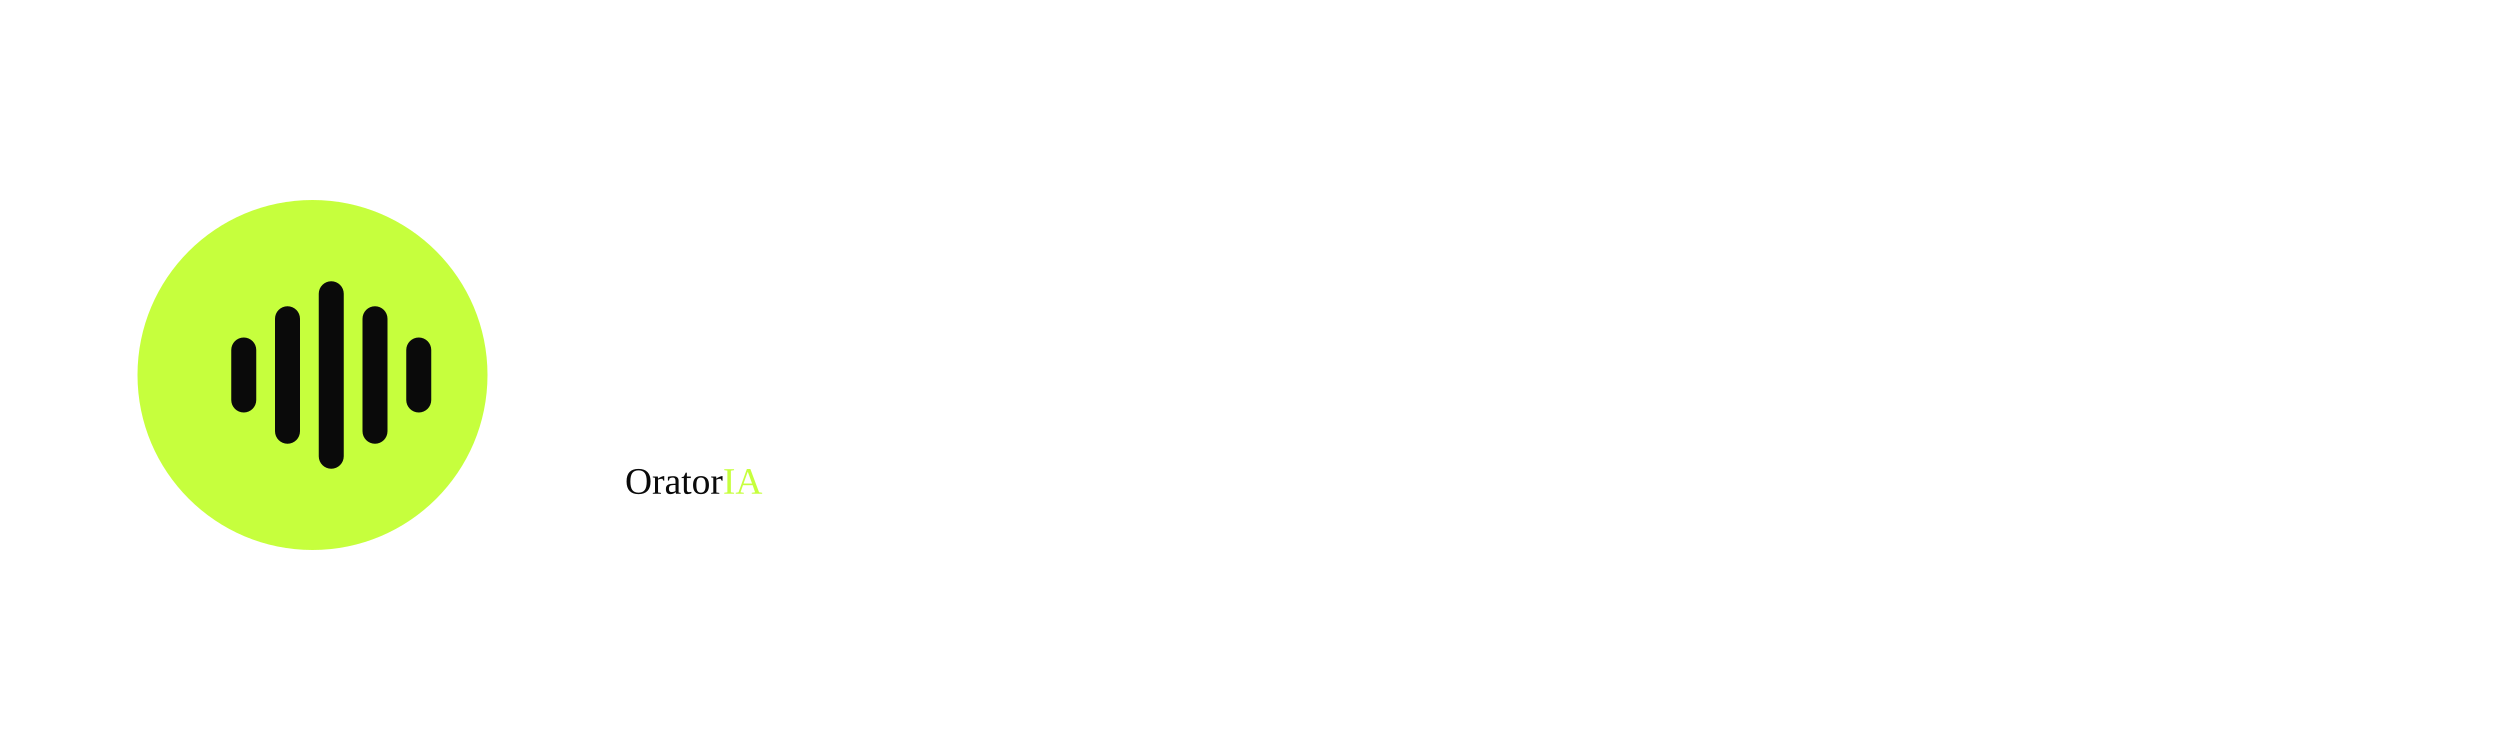
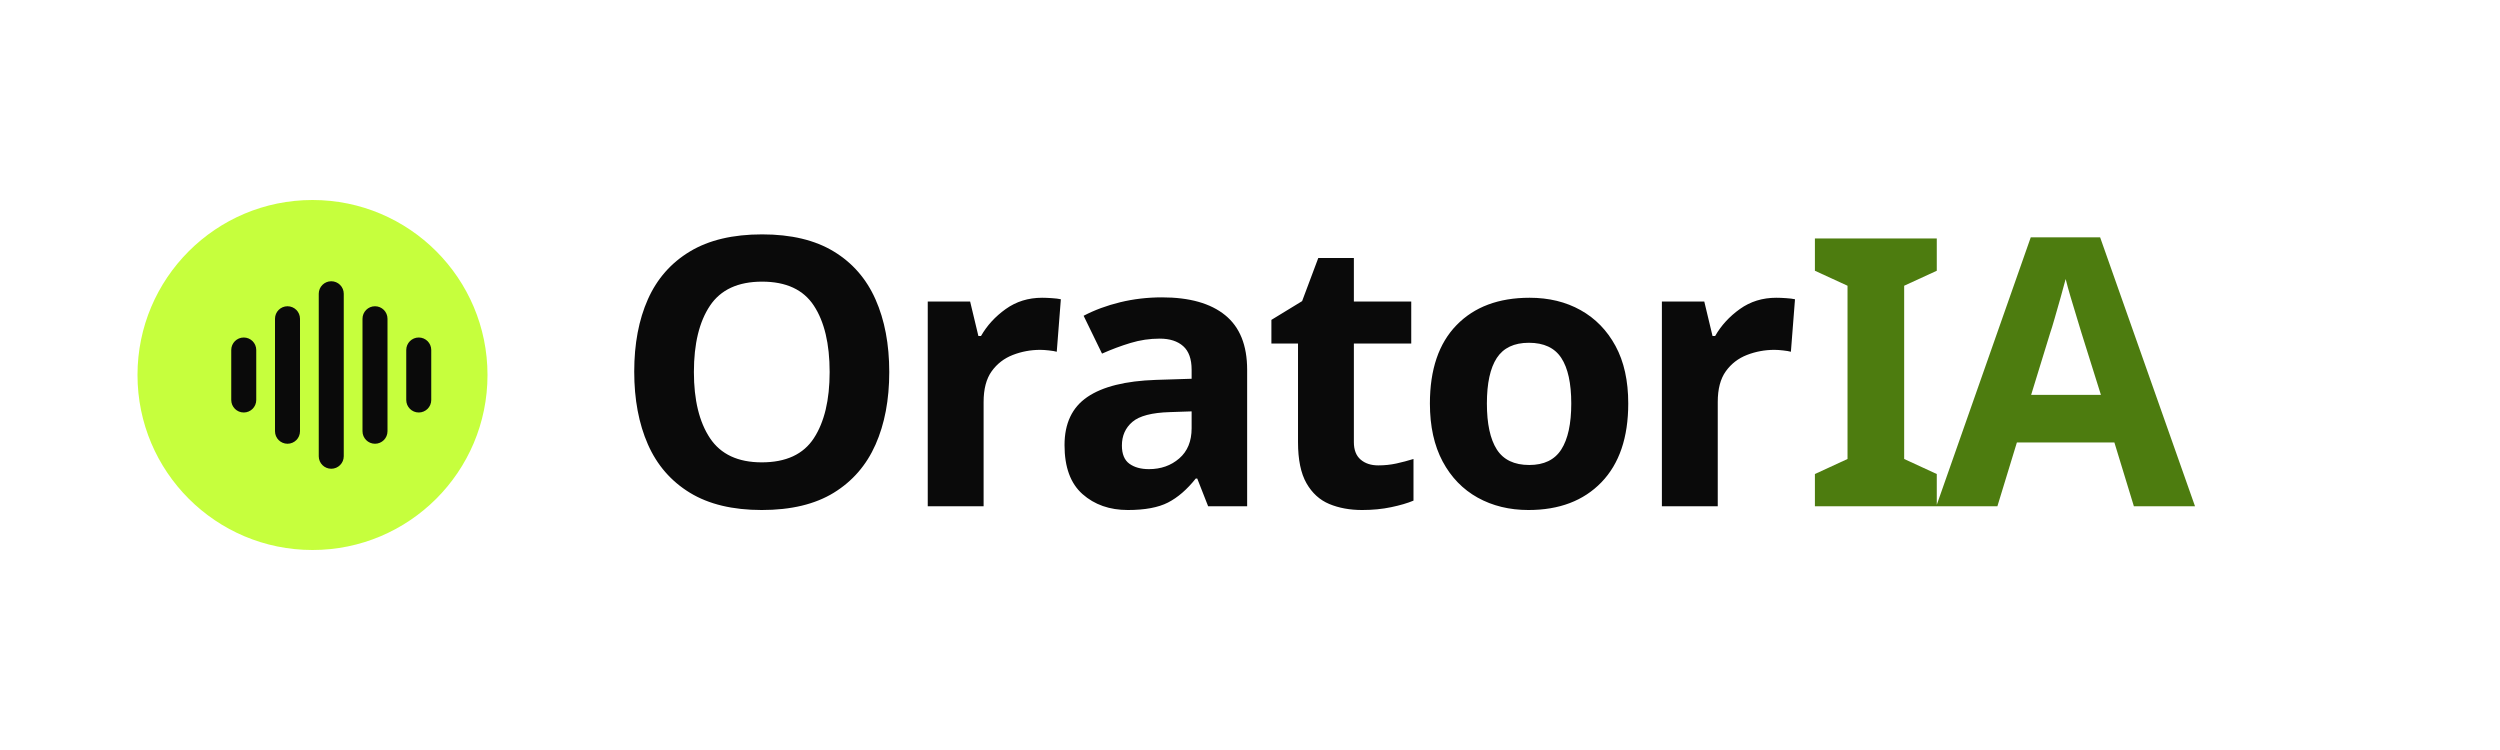
<svg xmlns="http://www.w3.org/2000/svg" width="1600" height="480" viewBox="0 0 800 240" fill="none">
+   <style>
+     .word {
+       font-family: 'Archivo', 'Segoe UI', system-ui, -apple-system, sans-serif;
+       font-size: 120px;
+       font-weight: 800;
+       letter-spacing: -4px;
+     }
+   </style>
  <g transform="translate(40, 60)">
    <circle cx="60" cy="60" r="56" fill="#C6FF3D" />
    <rect x="34" y="48" width="8" height="24" rx="4" fill="#0A0A0A" />
    <rect x="48" y="38" width="8" height="44" rx="4" fill="#0A0A0A" />
    <rect x="62" y="30" width="8" height="60" rx="4" fill="#0A0A0A" />
    <rect x="76" y="38" width="8" height="44" rx="4" fill="#0A0A0A" />
    <rect x="90" y="48" width="8" height="24" rx="4" fill="#0A0A0A" />
  </g>
-   <text x="200" y="158" class="word" fill="#0A0A0A">Orator<tspan fill="#C6FF3D">IA</tspan>
+   <text x="196" y="162" class="word" fill="#0A0A0A">Orator<tspan fill="#4D7C0F">IA</tspan>
  </text>
</svg>
